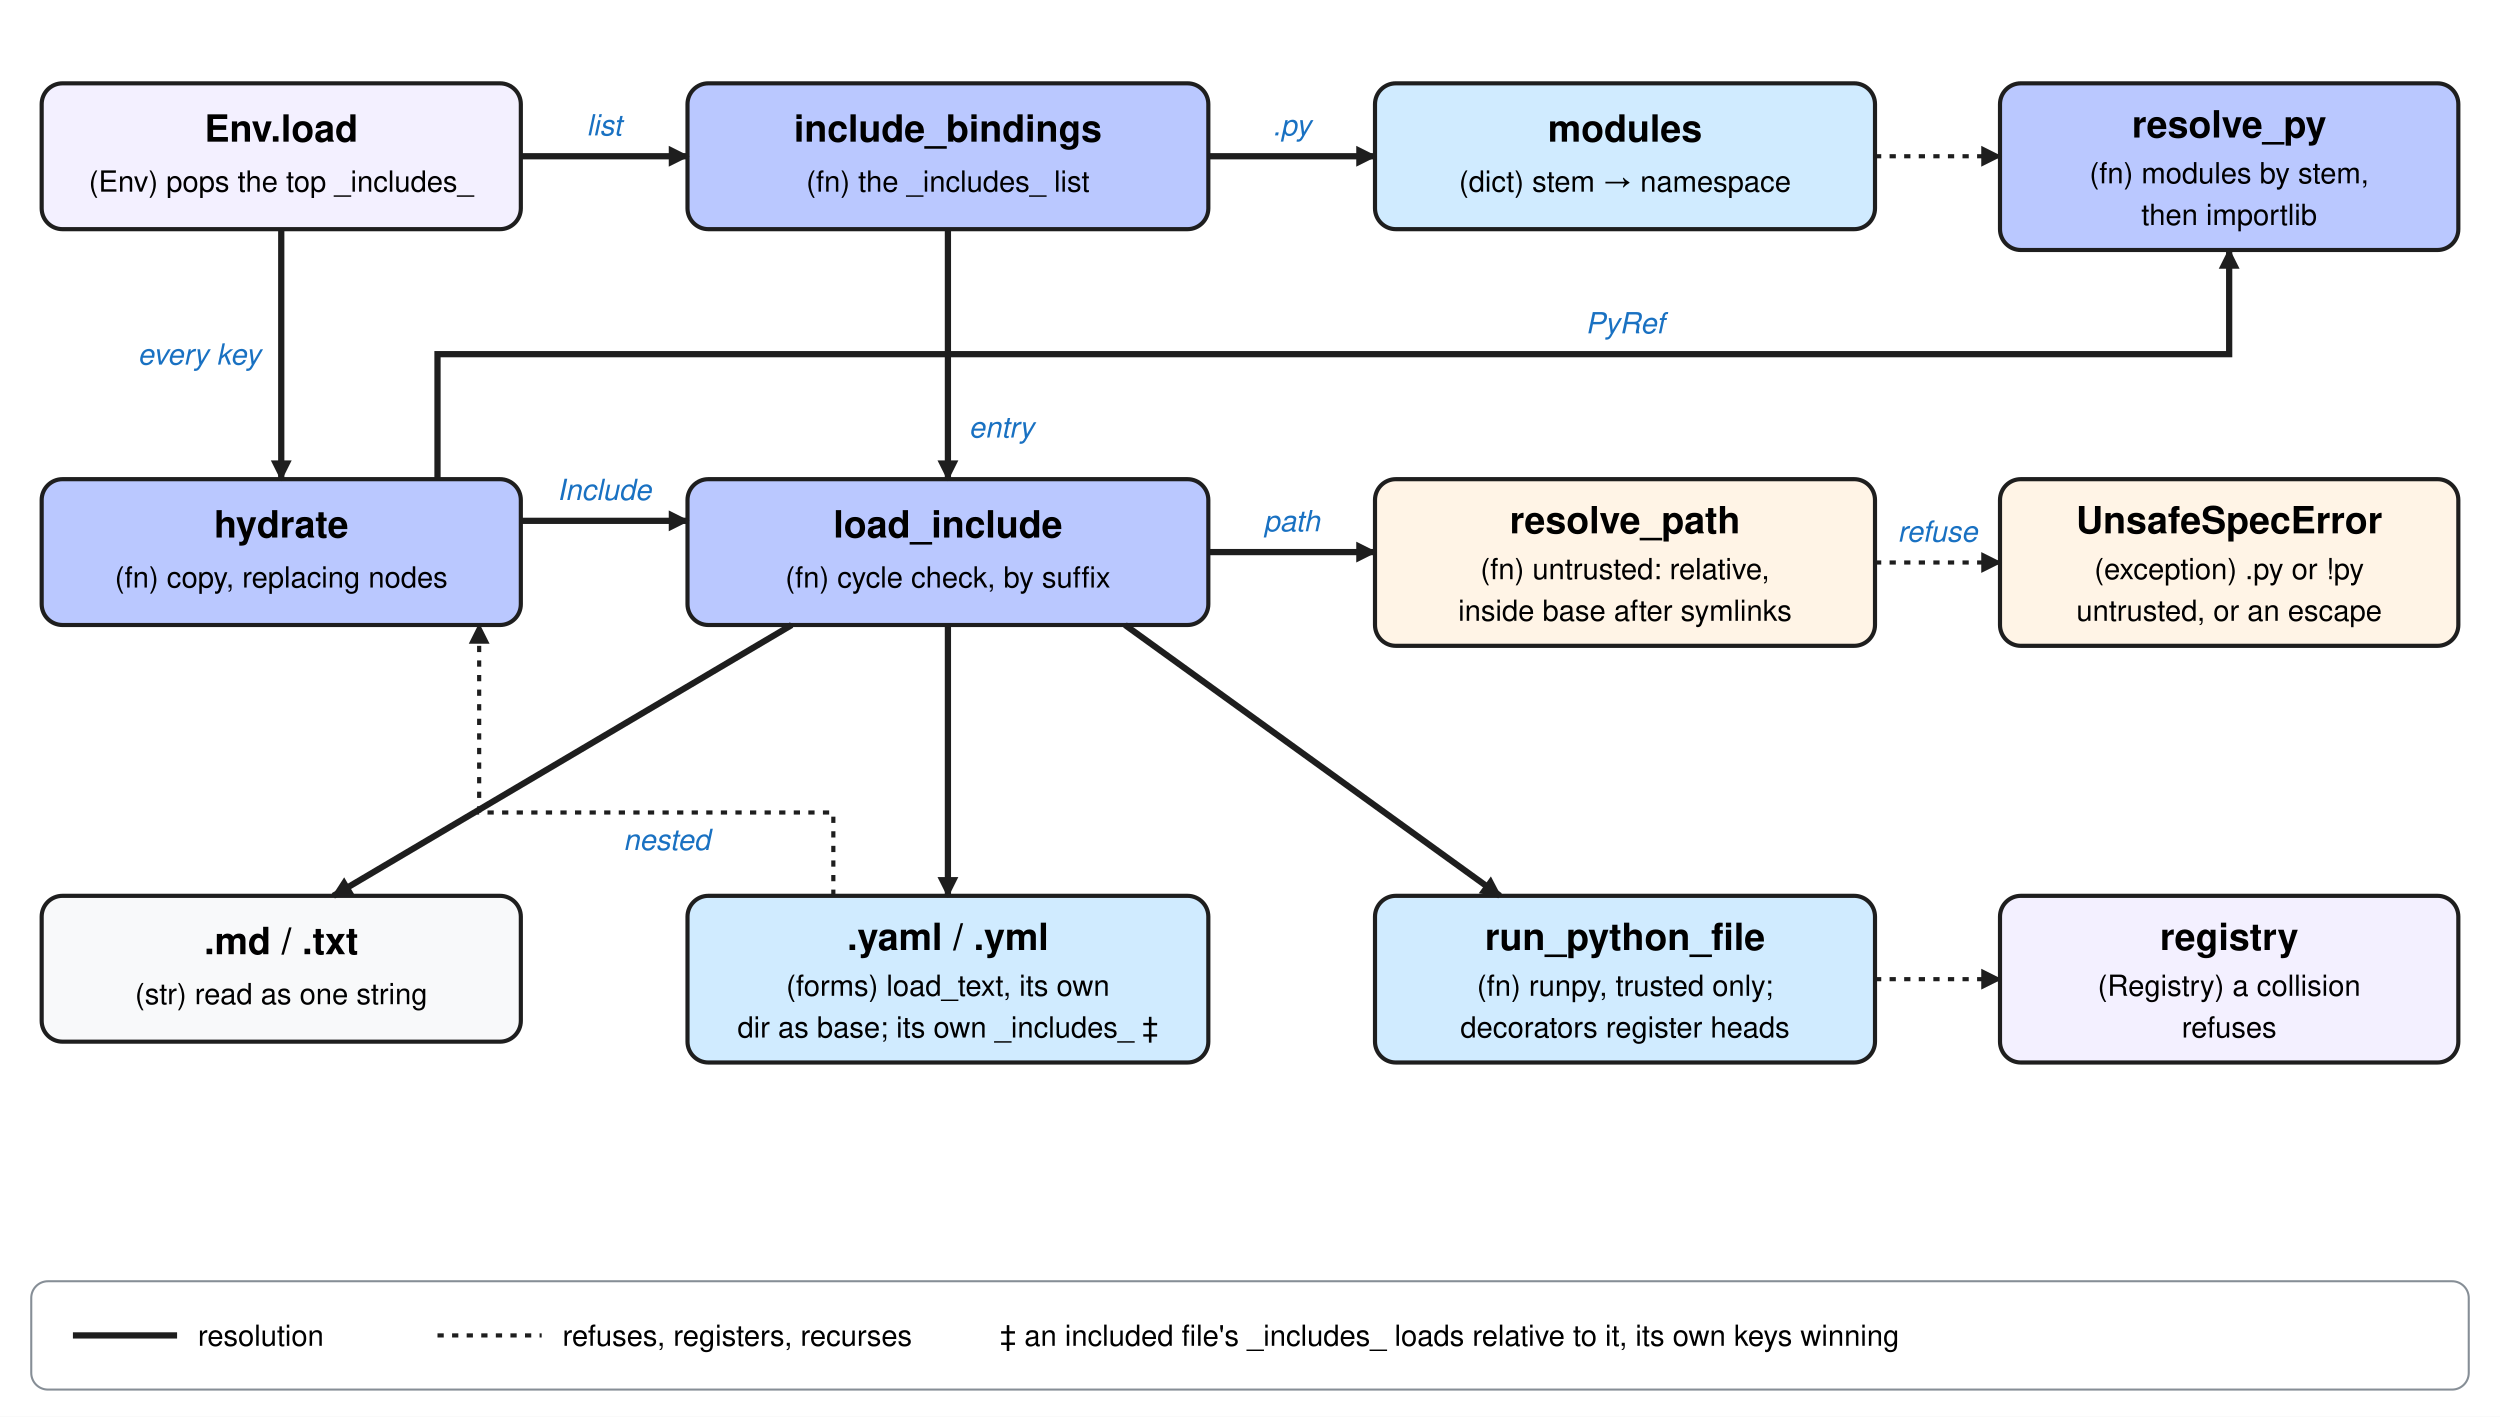
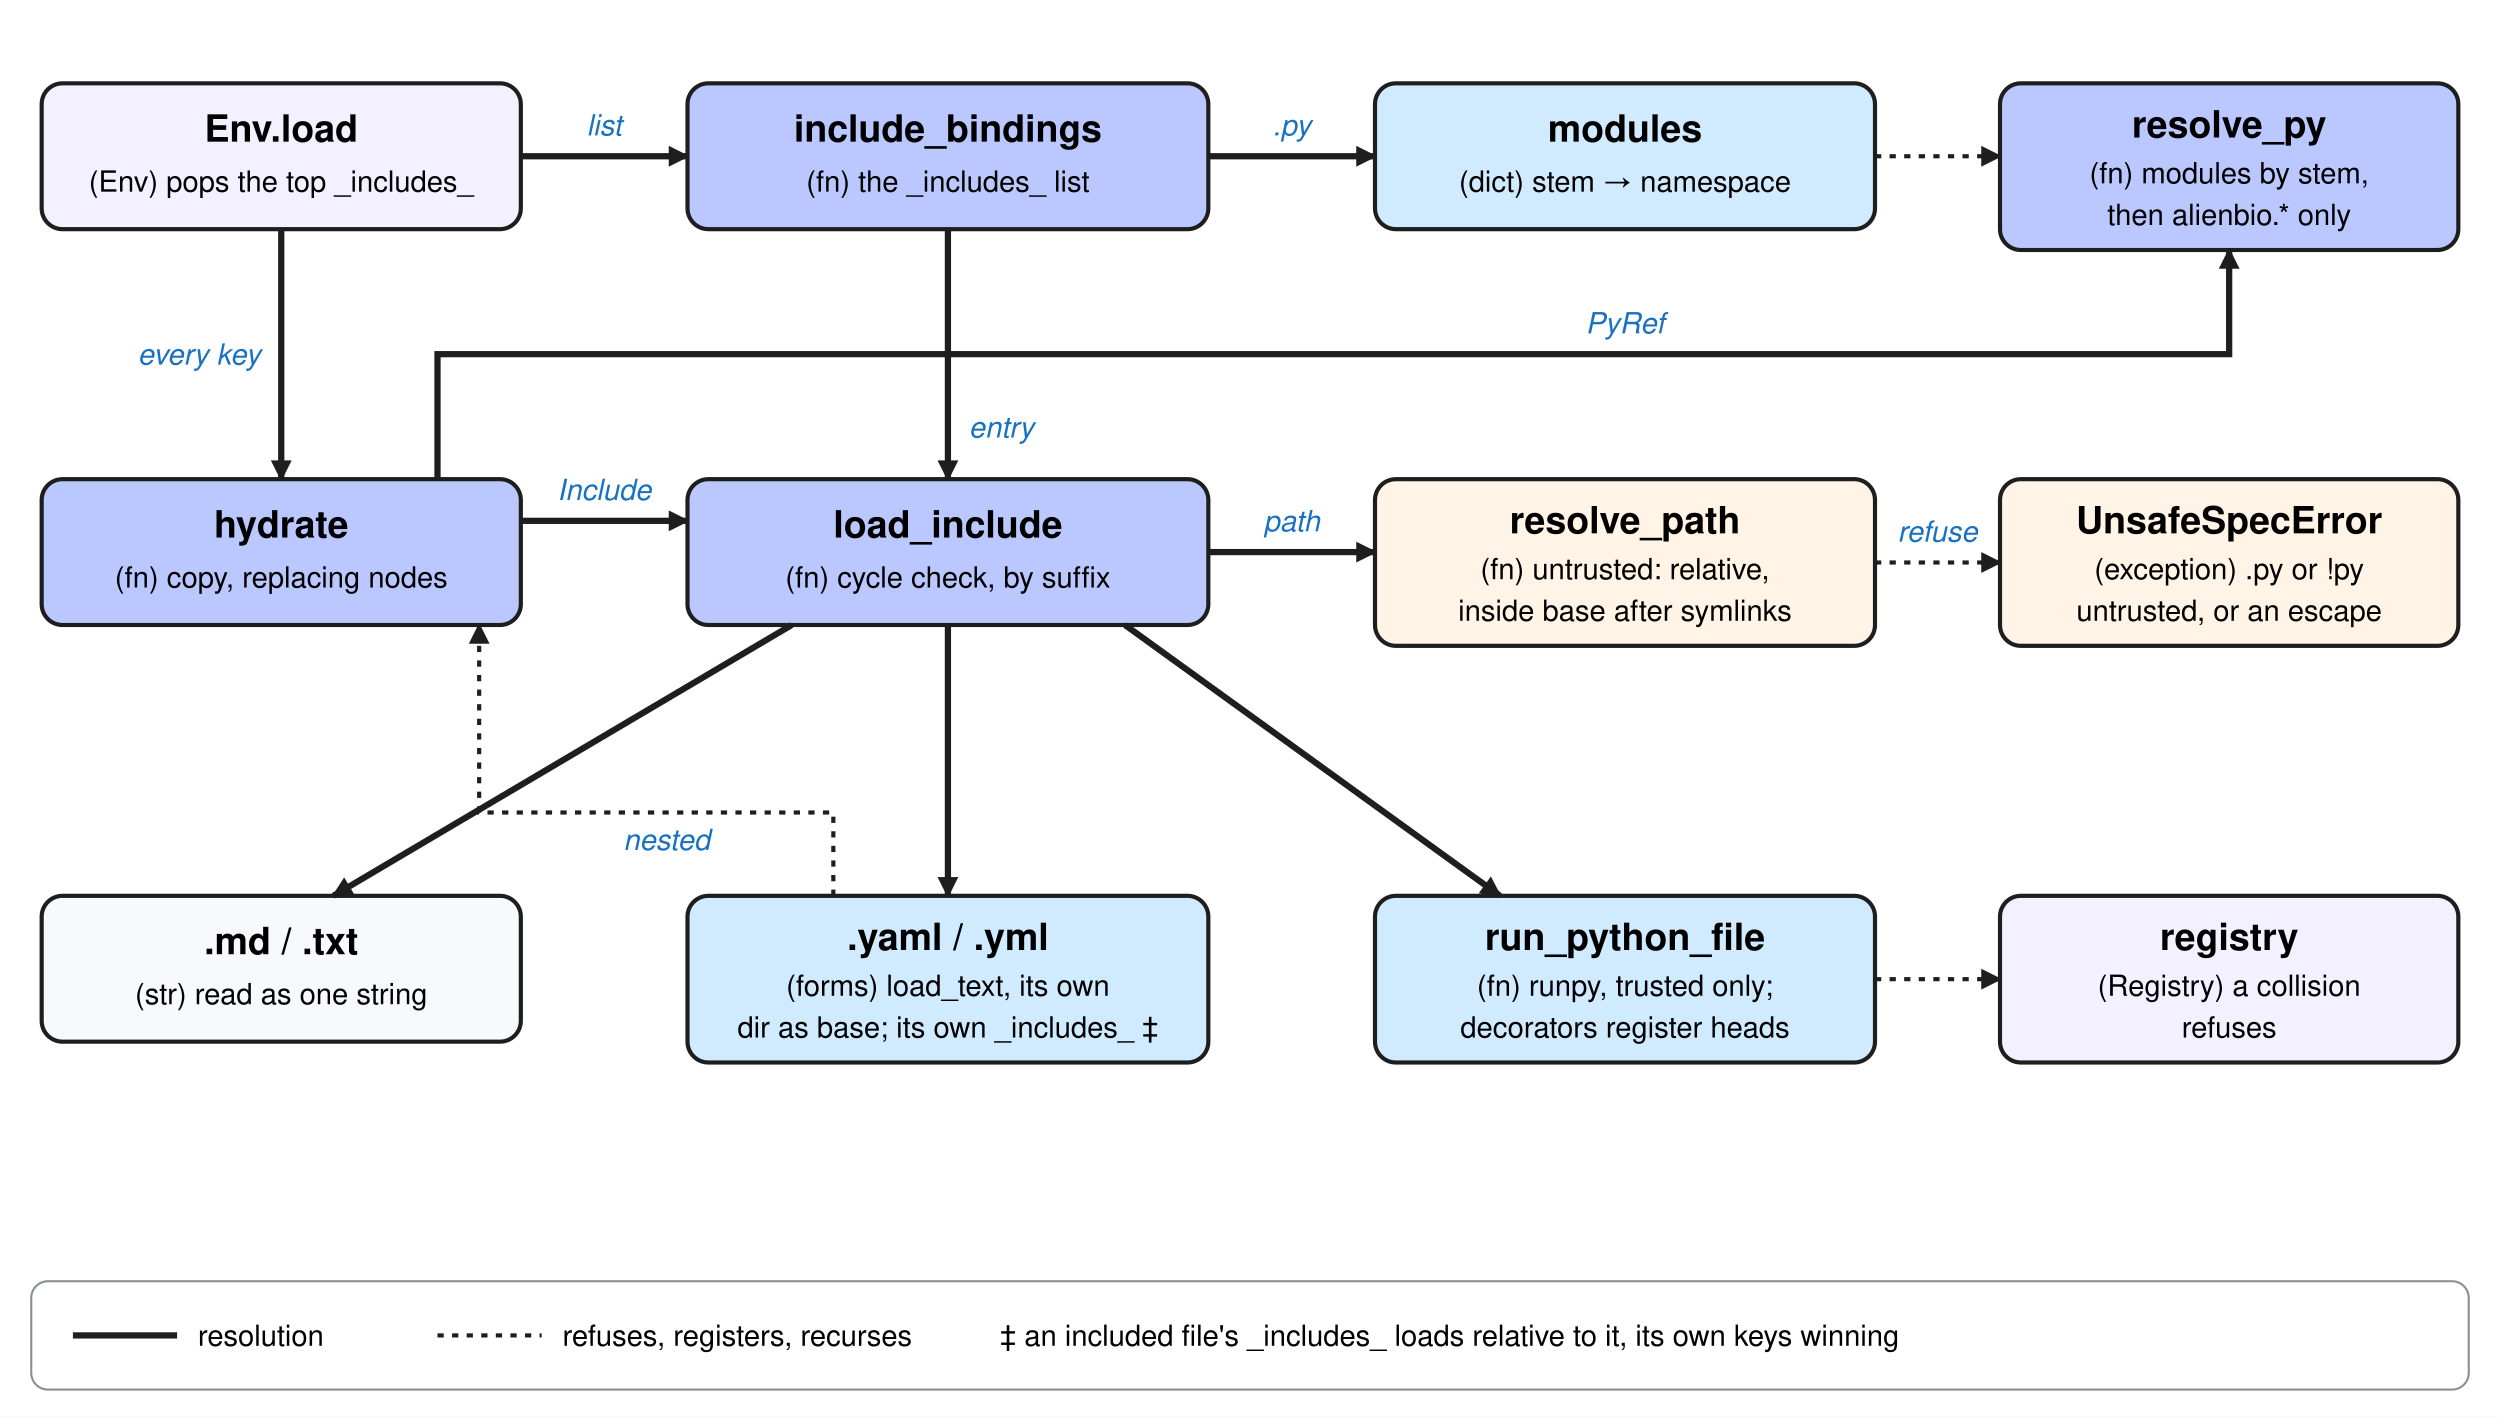
<svg xmlns="http://www.w3.org/2000/svg" width="2400" height="1360" viewBox="0 0 1200 680" font-family="Helvetica, Arial, sans-serif">
  <defs>
    <marker id="arrowhead" viewBox="0 0 10 10" refX="9" refY="5" markerUnits="userSpaceOnUse" markerWidth="10" markerHeight="10" orient="auto-start-reverse">
      <polygon id="arrowhead-shape" points="0,0 10,5 0,10" fill="#1e1e1e" />
    </marker>
  </defs>
  <rect id="bg" x="0" y="0" width="1200" height="680" fill="#ffffff" />
  <g id="n-load">
    <rect id="n-load-box" x="20" y="40" width="230" height="70" rx="10" fill="#f3f0ff" stroke="#1e1e1e" stroke-width="2" />
    <text id="n-load-name" x="135" y="68" font-size="18" font-weight="600" text-anchor="middle">Env.load</text>
    <text id="n-load-kind" x="135" y="92" font-size="14" text-anchor="middle">(Env) pops the top _includes_</text>
  </g>
  <g id="n-ib">
    <rect id="n-ib-box" x="330" y="40" width="250" height="70" rx="10" fill="#bac8ff" stroke="#1e1e1e" stroke-width="2" />
    <text id="n-ib-name" x="455" y="68" font-size="18" font-weight="600" text-anchor="middle">include_bindings</text>
    <text id="n-ib-kind" x="455" y="92" font-size="14" text-anchor="middle">(fn) the _includes_ list</text>
  </g>
  <line id="e-load-ib" x1="250" y1="75" x2="330" y2="75" stroke="#1e1e1e" stroke-width="3" marker-end="url(#arrowhead)" />
  <text id="l-load-ib" x="290" y="65" font-size="14" fill="#1971c2" font-style="italic" text-anchor="middle">list</text>
  <g id="n-mod">
    <rect id="n-mod-box" x="660" y="40" width="240" height="70" rx="10" fill="#d0ebff" stroke="#1e1e1e" stroke-width="2" />
    <text id="n-mod-name" x="780" y="68" font-size="18" font-weight="600" text-anchor="middle">modules</text>
    <text id="n-mod-kind" x="780" y="92" font-size="14" text-anchor="middle">(dict) stem → namespace</text>
  </g>
  <line id="e-ib-mod" x1="580" y1="75" x2="660" y2="75" stroke="#1e1e1e" stroke-width="3" marker-end="url(#arrowhead)" />
  <text id="l-ib-mod" x="620" y="65" font-size="14" fill="#1971c2" font-style="italic" text-anchor="middle">.py</text>
  <g id="n-rpy">
    <rect id="n-rpy-box" x="960" y="40" width="220" height="80" rx="10" fill="#bac8ff" stroke="#1e1e1e" stroke-width="2" />
    <text id="n-rpy-name" x="1070" y="66" font-size="18" font-weight="600" text-anchor="middle">resolve_py</text>
    <text id="n-rpy-kind" x="1070" y="88" font-size="14" text-anchor="middle">(fn) modules by stem,</text>
-     <text id="n-rpy-kind2" x="1070" y="108" font-size="14" text-anchor="middle">then importlib</text>
+     <text id="n-rpy-kind2" x="1070" y="108" font-size="14" text-anchor="middle">then alienbio.* only</text>
  </g>
  <line id="e-mod-rpy" x1="900" y1="75" x2="960" y2="75" stroke="#1e1e1e" stroke-width="2" stroke-dasharray="3 4" marker-end="url(#arrowhead)" />
  <g id="n-hyd">
    <rect id="n-hyd-box" x="20" y="230" width="230" height="70" rx="10" fill="#bac8ff" stroke="#1e1e1e" stroke-width="2" />
    <text id="n-hyd-name" x="135" y="258" font-size="18" font-weight="600" text-anchor="middle">hydrate</text>
    <text id="n-hyd-kind" x="135" y="282" font-size="14" text-anchor="middle">(fn) copy, replacing nodes</text>
  </g>
  <line id="e-load-hyd" x1="135" y1="110" x2="135" y2="230" stroke="#1e1e1e" stroke-width="3" marker-end="url(#arrowhead)" />
  <text id="l-load-hyd" x="125" y="175" font-size="14" fill="#1971c2" font-style="italic" text-anchor="end">every key</text>
  <polyline id="e-hyd-rpy" points="210,230 210,170 1070,170 1070,120" fill="none" stroke="#1e1e1e" stroke-width="3" marker-end="url(#arrowhead)" />
  <text id="l-hyd-rpy" x="780" y="160" font-size="14" fill="#1971c2" font-style="italic" text-anchor="middle">PyRef</text>
  <g id="n-li">
    <rect id="n-li-box" x="330" y="230" width="250" height="70" rx="10" fill="#bac8ff" stroke="#1e1e1e" stroke-width="2" />
    <text id="n-li-name" x="455" y="258" font-size="18" font-weight="600" text-anchor="middle">load_include</text>
    <text id="n-li-kind" x="455" y="282" font-size="14" text-anchor="middle">(fn) cycle check, by suffix</text>
  </g>
  <line id="e-hyd-li" x1="250" y1="250" x2="330" y2="250" stroke="#1e1e1e" stroke-width="3" marker-end="url(#arrowhead)" />
  <text id="l-hyd-li" x="290" y="240" font-size="14" fill="#1971c2" font-style="italic" text-anchor="middle">Include</text>
  <line id="e-ib-li" x1="455" y1="110" x2="455" y2="230" stroke="#1e1e1e" stroke-width="3" marker-end="url(#arrowhead)" />
  <text id="l-ib-li" x="465" y="210" font-size="14" fill="#1971c2" font-style="italic">entry</text>
  <g id="n-rp">
    <rect id="n-rp-box" x="660" y="230" width="240" height="80" rx="10" fill="#fff4e6" stroke="#1e1e1e" stroke-width="2" />
    <text id="n-rp-name" x="780" y="256" font-size="18" font-weight="600" text-anchor="middle">resolve_path</text>
    <text id="n-rp-kind" x="780" y="278" font-size="14" text-anchor="middle">(fn) untrusted: relative,</text>
    <text id="n-rp-kind2" x="780" y="298" font-size="14" text-anchor="middle">inside base after symlinks</text>
  </g>
  <line id="e-li-rp" x1="580" y1="265" x2="660" y2="265" stroke="#1e1e1e" stroke-width="3" marker-end="url(#arrowhead)" />
  <text id="l-li-rp" x="620" y="255" font-size="14" fill="#1971c2" font-style="italic" text-anchor="middle">path</text>
  <g id="n-err">
    <rect id="n-err-box" x="960" y="230" width="220" height="80" rx="10" fill="#fff4e6" stroke="#1e1e1e" stroke-width="2" />
    <text id="n-err-name" x="1070" y="256" font-size="18" font-weight="600" text-anchor="middle">UnsafeSpecError</text>
    <text id="n-err-kind" x="1070" y="278" font-size="14" text-anchor="middle">(exception) .py or !py</text>
    <text id="n-err-kind2" x="1070" y="298" font-size="14" text-anchor="middle">untrusted, or an escape</text>
  </g>
  <line id="e-rp-err" x1="900" y1="270" x2="960" y2="270" stroke="#1e1e1e" stroke-width="2" stroke-dasharray="3 4" marker-end="url(#arrowhead)" />
  <text id="l-rp-err" x="930" y="260" font-size="14" fill="#1971c2" font-style="italic" text-anchor="middle">refuse</text>
  <g id="n-text">
    <rect id="n-text-box" x="20" y="430" width="230" height="70" rx="10" fill="#f8f9fa" stroke="#1e1e1e" stroke-width="2" />
    <text id="n-text-name" x="135" y="458" font-size="18" font-weight="600" text-anchor="middle">.md / .txt</text>
    <text id="n-text-kind" x="135" y="482" font-size="14" text-anchor="middle">(str) read as one string</text>
  </g>
  <g id="n-yaml">
    <rect id="n-yaml-box" x="330" y="430" width="250" height="80" rx="10" fill="#d0ebff" stroke="#1e1e1e" stroke-width="2" />
    <text id="n-yaml-name" x="455" y="456" font-size="18" font-weight="600" text-anchor="middle">.yaml / .yml</text>
    <text id="n-yaml-kind" x="455" y="478" font-size="14" text-anchor="middle">(forms) load_text, its own</text>
    <text id="n-yaml-kind2" x="455" y="498" font-size="14" text-anchor="middle">dir as base; its own _includes_ ‡</text>
  </g>
  <g id="n-py">
    <rect id="n-py-box" x="660" y="430" width="240" height="80" rx="10" fill="#d0ebff" stroke="#1e1e1e" stroke-width="2" />
    <text id="n-py-name" x="780" y="456" font-size="18" font-weight="600" text-anchor="middle">run_python_file</text>
    <text id="n-py-kind" x="780" y="478" font-size="14" text-anchor="middle">(fn) runpy, trusted only;</text>
    <text id="n-py-kind2" x="780" y="498" font-size="14" text-anchor="middle">decorators register heads</text>
  </g>
  <line id="e-li-text" x1="380" y1="300" x2="160" y2="430" stroke="#1e1e1e" stroke-width="3" marker-end="url(#arrowhead)" />
  <line id="e-li-yaml" x1="455" y1="300" x2="455" y2="430" stroke="#1e1e1e" stroke-width="3" marker-end="url(#arrowhead)" />
  <line id="e-li-py" x1="540" y1="300" x2="720" y2="430" stroke="#1e1e1e" stroke-width="3" marker-end="url(#arrowhead)" />
  <polyline id="e-yaml-hyd" points="400,430 400,390 230,390 230,300" fill="none" stroke="#1e1e1e" stroke-width="2" stroke-dasharray="3 4" marker-end="url(#arrowhead)" />
  <text id="l-yaml-hyd" x="320" y="408" font-size="14" fill="#1971c2" font-style="italic" text-anchor="middle">nested</text>
  <g id="n-reg">
    <rect id="n-reg-box" x="960" y="430" width="220" height="80" rx="10" fill="#f3f0ff" stroke="#1e1e1e" stroke-width="2" />
    <text id="n-reg-name" x="1070" y="456" font-size="18" font-weight="600" text-anchor="middle">registry</text>
    <text id="n-reg-kind" x="1070" y="478" font-size="14" text-anchor="middle">(Registry) a collision</text>
    <text id="n-reg-kind2" x="1070" y="498" font-size="14" text-anchor="middle">refuses</text>
  </g>
  <line id="e-py-reg" x1="900" y1="470" x2="960" y2="470" stroke="#1e1e1e" stroke-width="2" stroke-dasharray="3 4" marker-end="url(#arrowhead)" />
  <g id="legend">
    <rect id="legend-box" x="15" y="615" width="1170" height="52" rx="8" fill="#ffffff" stroke="#868e96" stroke-width="1" />
    <line id="legend-solid" x1="35" y1="641" x2="85" y2="641" stroke="#1e1e1e" stroke-width="3" />
    <text id="legend-solid-text" x="95" y="646" font-size="14">resolution</text>
    <line id="legend-dotted" x1="210" y1="641" x2="260" y2="641" stroke="#1e1e1e" stroke-width="2" stroke-dasharray="3 4" />
    <text id="legend-dotted-text" x="270" y="646" font-size="14">refuses, registers, recurses</text>
    <text id="legend-dagger" x="480" y="646" font-size="14">‡ an included file's _includes_ loads relative to it, its own keys winning</text>
  </g>
</svg>
